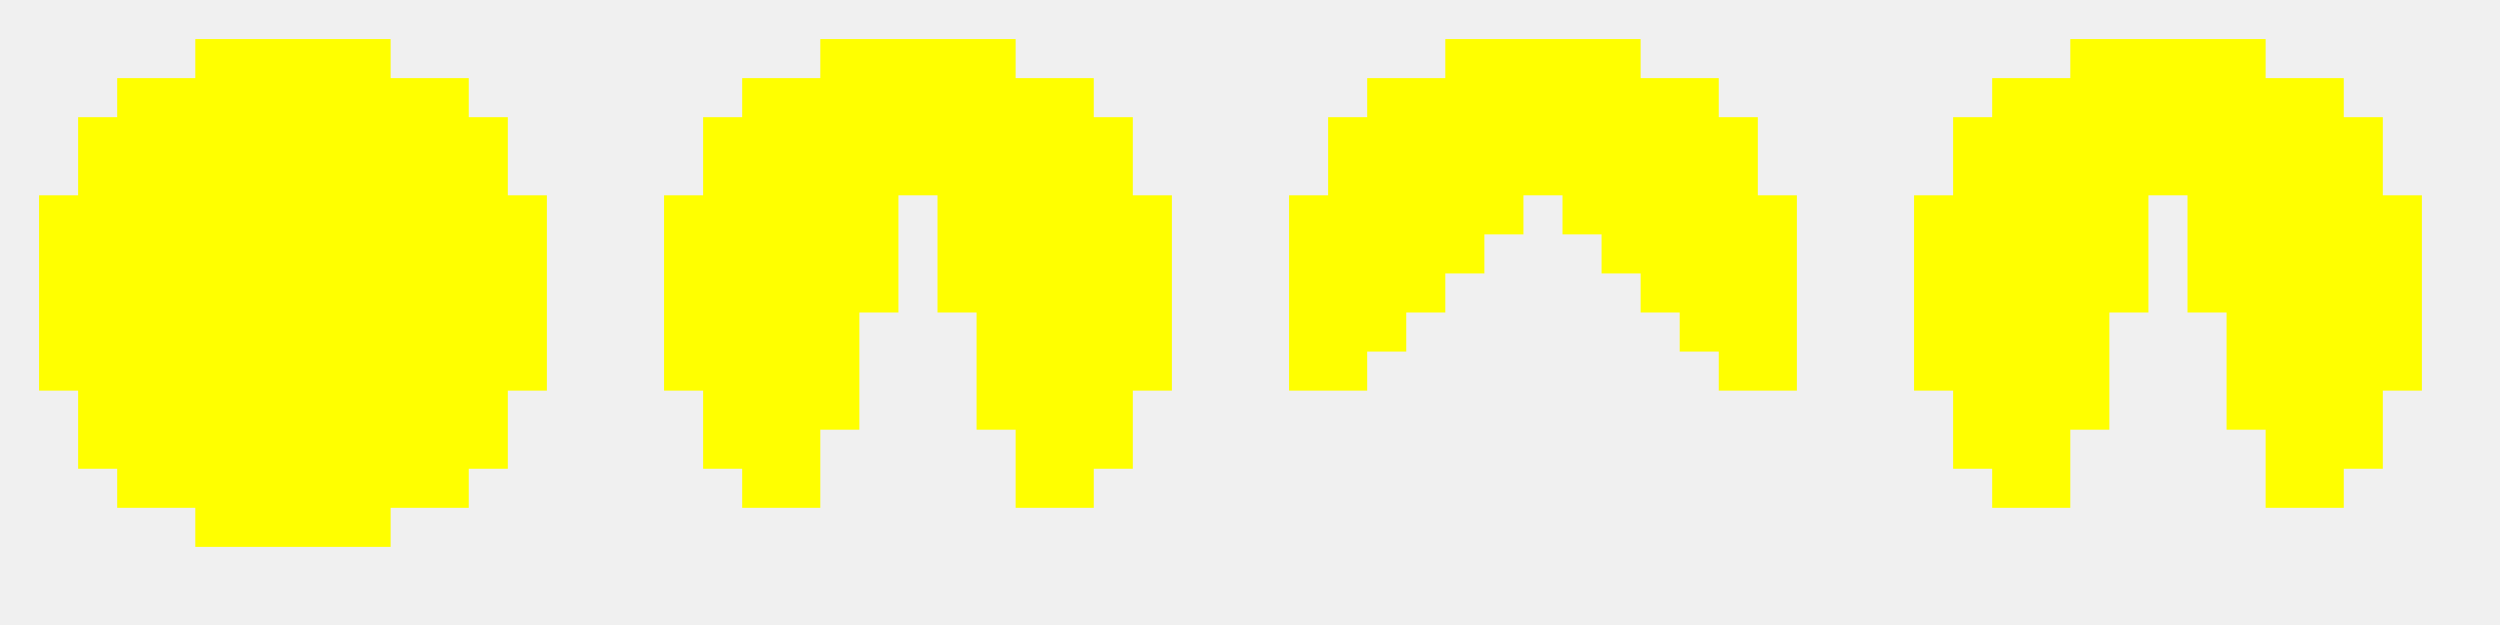
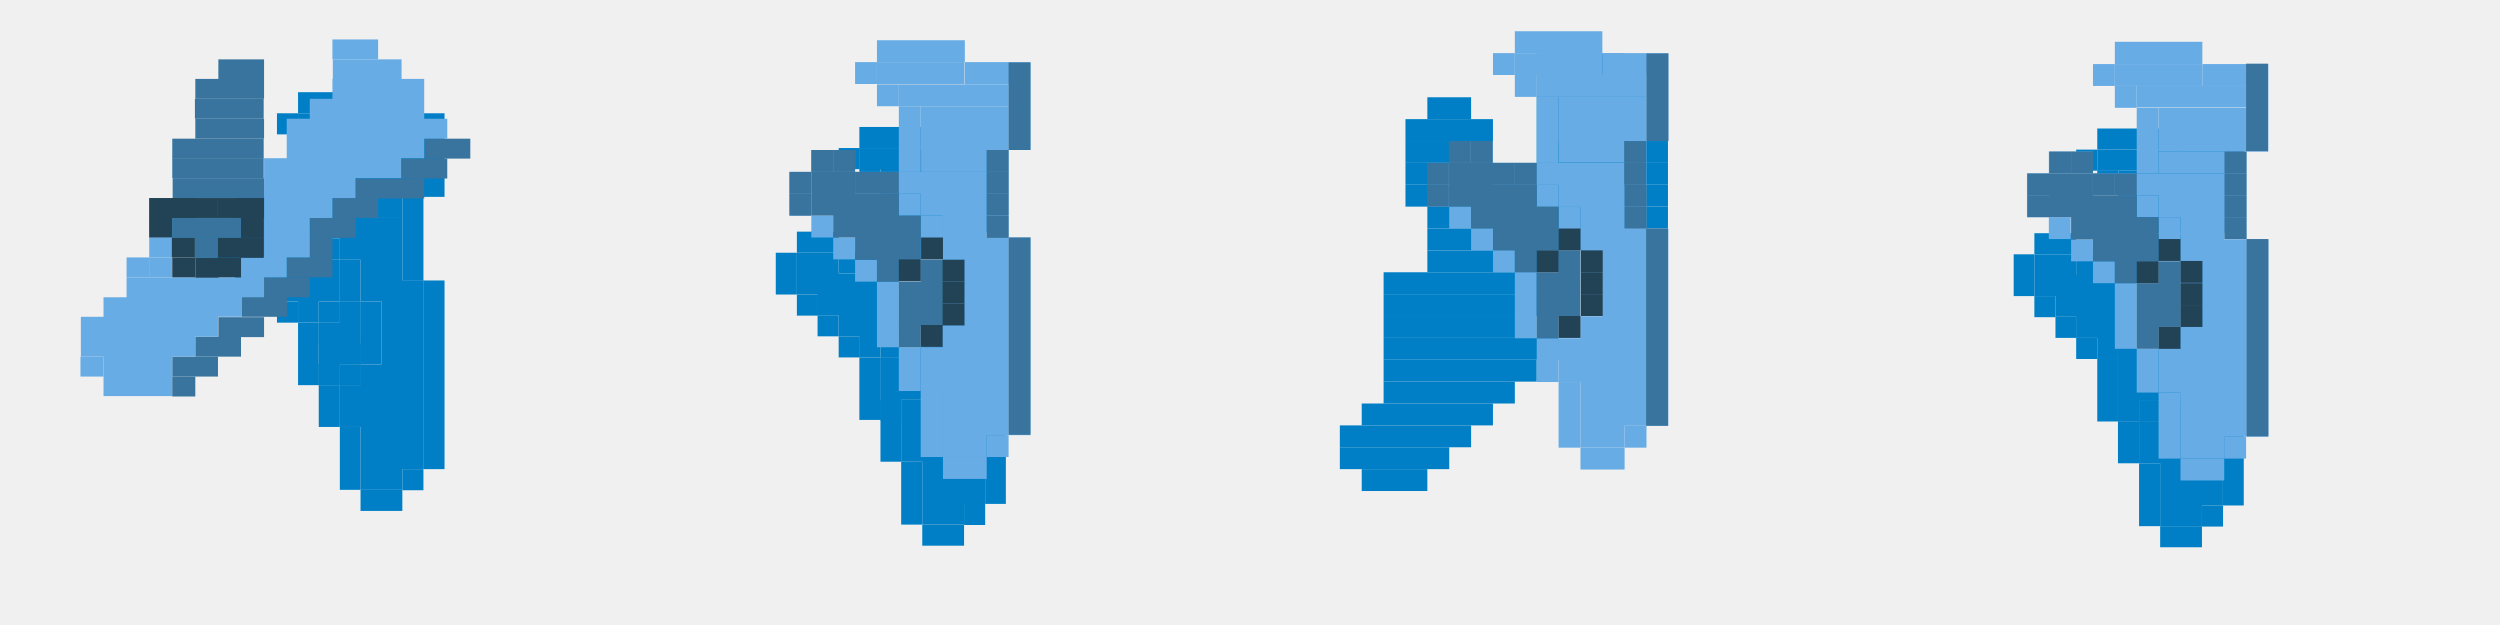
- <svg xmlns="http://www.w3.org/2000/svg" width="64" height="16" viewBox="0 0 64 16" fill="none">
-   <path d="M5 2H3V3H2V5H1V10H2V12H3V13H5V14H10V13H12V12H13V10H14V5H13V3H12V2H10V1H5V2Z" fill="#FFFF00" />
-   <path d="M26 1L21 1L21 2L19 2L19 3L18 3L18 5L17 5L17 10L18 10L18 12L19 12L19 13L21 13L21 11L22 11L22 8L23 8L23 5L24 5L24 8L25 8L25 11L26 11L26 13L28 13L28 12L29 12L29 10L30 10L30 5L29 5L29 3L28 3L28 2L26 2L26 1Z" fill="#FFFF00" />
-   <path d="M42 1L37 1L37 2L35 2L35 3L34 3L34 5L33 5L33 10L35 10L35 9L36 9L36 8L37 8L37 7L38 7L38 6L39 6L39 5L40 5L40 6L41 6L41 7L42 7L42 8L43 8L43 9L44 9L44 10L46 10L46 5L45 5L45 3L44 3L44 2L42 2L42 1Z" fill="#FFFF00" />
-   <path d="M58 1L53 1L53 2L51 2L51 3L50 3L50 5L49 5L49 10L50 10L50 12L51 12L51 13L53 13L53 11L54 11L54 8L55 8L55 5L56 5L56 8L57 8L57 11L58 11L58 13L60 13L60 12L61 12L61 10L62 10L62 5L61 5L61 3L60 3L60 2L58 2L58 1Z" fill="#FFFF00" />
+ <svg xmlns="http://www.w3.org/2000/svg" id="Calque_2" viewBox="0 0 64 16">
+   <defs>
+     <style>.cls-1{fill:#68ace5;}.cls-2{fill:#007fc6;}.cls-3{fill:#fff;}.cls-4{fill:#224256;}.cls-5{fill:#38749e;}</style>
+   </defs>
+   <g>
+     <g>
+       <g>
+         <polygon class="cls-2" points="56.9 4.9 56.9 4.36 56.37 4.36 55.83 4.36 55.83 3.83 56.37 3.83 56.9 3.83 57.44 3.83 57.44 4.36 57.44 4.9 57.44 5.44 57.44 5.97 56.9 5.97 56.9 5.44 56.9 4.9" />
+         <polygon class="cls-2" points="56.37 7.58 56.37 7.04 56.37 6.51 56.37 5.97 56.9 5.97 56.9 6.51 56.9 7.04 56.9 7.58 56.9 8.11 56.37 8.11 56.37 7.58" />
+         <rect class="cls-2" x="56.37" y="12.94" width=".54" height=".54" />
+         <polygon class="cls-2" points="55.3 13.47 55.83 13.47 56.37 13.47 56.37 14.01 55.83 14.01 55.3 14.01 55.3 13.47" />
+         <polygon class="cls-2" points="55.3 12.4 55.3 12.94 55.3 13.47 54.76 13.47 54.76 12.94 54.76 12.4 54.76 11.86 55.3 11.86 55.3 12.4" />
+         <polygon class="cls-2" points="54.76 11.33 54.76 11.86 54.22 11.86 54.22 11.33 54.22 10.79 54.76 10.79 54.76 11.33" />
+         <rect class="cls-2" x="54.76" y="10.26" width=".54" height=".54" />
+         <polygon class="cls-2" points="55.3 9.19 55.3 8.65 55.83 8.65 55.83 9.19 55.83 9.72 55.83 10.26 55.3 10.26 55.3 9.72 55.3 9.19" />
+         <polygon class="cls-2" points="54.76 8.11 54.76 7.58 55.3 7.58 55.3 8.11 55.3 8.65 54.76 8.65 54.76 8.11" />
+         <rect class="cls-2" x="54.22" y="8.65" width=".54" height=".54" />
+         <polygon class="cls-2" points="54.22 9.72 54.22 10.26 54.22 10.79 53.69 10.79 53.69 10.26 53.69 9.72 53.69 9.19 54.22 9.19 54.22 9.72" />
+         <rect class="cls-2" x="53.15" y="8.65" width=".54" height=".54" />
+         <rect class="cls-2" x="52.62" y="8.11" width=".54" height=".54" />
+         <polygon class="cls-2" points="52.08 7.58 51.55 7.58 51.55 7.04 51.55 6.51 52.08 6.51 52.08 7.04 52.08 7.58" />
+         <polygon class="cls-2" points="52.08 6.51 52.08 5.97 52.62 5.97 53.15 5.97 53.15 6.51 52.62 6.51 52.08 6.51" />
+         <rect class="cls-2" x="53.15" y="3.83" width=".54" height=".54" />
+         <rect class="cls-2" x="53.69" y="4.36" width=".54" height=".54" />
+         <polygon class="cls-2" points="54.76 5.44 54.76 5.97 54.76 6.51 54.22 6.51 54.22 5.97 54.22 5.44 54.22 4.9 54.76 4.9 54.76 5.44" />
+         <polygon class="cls-2" points="53.69 7.04 53.15 7.04 53.15 6.51 53.69 6.51 54.22 6.51 54.22 7.04 53.69 7.04" />
+         <rect class="cls-2" x="52.08" y="7.58" width=".54" height=".54" />
+         <rect class="cls-2" x="54.22" y="7.04" width=".54" height=".54" />
+         <polygon class="cls-2" points="56.9 8.65 56.9 8.11 57.44 8.11 57.44 8.65 57.44 9.19 57.44 12.94 56.9 12.94 56.9 9.19 56.9 8.65" />
+         <polygon class="cls-2" points="54.76 3.83 54.22 3.83 53.69 3.83 53.69 3.29 54.22 3.29 54.76 3.29 55.3 3.29 55.83 3.29 55.83 3.83 55.3 3.83 54.76 3.83" />
+       </g>
+       <rect class="cls-2" x="55.3" y="3.29" width=".54" height="2.68" transform="translate(60.2 -50.93) rotate(90)" />
+       <rect class="cls-2" x="55.3" y="5.44" width=".54" height="1.61" transform="translate(61.8 -49.32) rotate(90)" />
+       <rect class="cls-2" x="54.49" y="9.45" width=".54" height="1.07" transform="translate(64.75 -44.77) rotate(90)" />
+       <rect class="cls-2" x="54.49" y="8.92" width=".54" height="1.07" transform="translate(64.21 -45.31) rotate(90)" />
+       <g>
+         <rect class="cls-2" x="53.69" y="3.83" width="2.14" height=".54" />
+         <polygon class="cls-2" points="54.76 4.9 56.9 4.9 56.9 5.44 56.9 5.97 54.76 5.97 54.76 5.44 54.76 4.9" />
+         <polygon class="cls-2" points="55.3 12.94 55.3 12.4 55.3 11.86 54.76 11.86 54.76 11.33 54.76 10.79 55.3 10.79 55.3 10.26 55.83 10.26 55.83 9.72 55.83 9.19 55.83 8.65 55.3 8.65 55.3 8.11 55.3 7.58 54.76 7.58 54.76 7.04 54.22 7.04 54.22 6.51 56.37 6.51 56.37 7.04 56.37 7.58 56.37 8.11 56.9 8.11 56.9 8.65 56.9 9.19 56.9 9.72 56.9 10.26 56.9 10.79 56.9 11.33 56.9 11.86 56.9 12.4 56.9 12.94 56.37 12.94 56.37 13.47 55.3 13.47 55.3 12.94" />
+       </g>
+       <polygon class="cls-2" points="53.69 8.65 53.15 8.65 53.15 8.11 52.62 8.11 52.62 7.58 52.08 7.58 52.08 7.04 52.08 6.51 53.15 6.51 53.15 7.04 54.22 7.04 54.22 7.58 54.76 7.58 54.76 8.11 54.76 8.65 54.22 8.65 54.22 9.19 53.69 9.19 53.69 8.65" />
+       <rect class="cls-2" x="54.76" y="8.65" width=".54" height=".54" transform="translate(63.95 -46.11) rotate(90)" />
+       <rect class="cls-2" x="54.22" y="10.26" width=".54" height=".54" transform="translate(65.02 -43.97) rotate(90)" />
+       <polygon class="cls-2" points="54.22 9.19 54.76 9.19 54.76 8.65 55.3 8.65 55.3 10.26 54.76 10.26 54.76 10.79 54.22 10.79 54.22 9.19" />
+       <rect class="cls-2" x="55.83" y="4.9" width="1.61" height=".54" transform="translate(61.8 -51.47) rotate(90)" />
+       <rect class="cls-2" x="54.22" y="10.26" width="4.82" height=".54" transform="translate(67.16 -46.11) rotate(90)" />
+     </g>
+     <g>
+       <g>
+         <polygon class="cls-1" points="57.51 2.76 57.51 2.2 56.94 2.2 56.38 2.2 56.38 1.64 56.94 1.64 57.51 1.64 58.07 1.64 58.07 2.2 58.07 2.76 58.07 3.32 58.07 3.88 57.51 3.88 57.51 3.32 57.51 2.76" />
+         <polygon class="cls-1" points="56.94 5.56 56.94 5 56.94 4.44 56.94 3.88 57.51 3.88 57.51 4.44 57.51 5 57.51 5.56 57.51 6.13 56.94 6.13 56.94 5.56" />
+         <rect class="cls-1" x="56.94" y="11.18" width=".56" height=".56" />
+         <polygon class="cls-1" points="55.82 11.74 56.38 11.74 56.94 11.74 56.94 12.3 56.38 12.3 55.82 12.3 55.82 11.74" />
+         <polygon class="cls-1" points="55.82 10.61 55.82 11.18 55.82 11.74 55.26 11.74 55.26 11.18 55.26 10.61 55.26 10.05 55.82 10.05 55.82 10.61" />
+         <polygon class="cls-1" points="55.26 9.49 55.26 10.05 54.7 10.05 54.7 9.49 54.7 8.93 55.26 8.93 55.26 9.49" />
+         <rect class="cls-1" x="55.26" y="8.37" width=".56" height=".56" />
+         <polygon class="cls-1" points="55.82 7.25 55.82 6.69 56.38 6.69 56.38 7.25 56.38 7.81 56.38 8.37 55.82 8.37 55.82 7.81 55.82 7.25" />
+         <polygon class="cls-1" points="55.26 6.13 55.26 5.56 55.82 5.56 55.82 6.13 55.82 6.69 55.26 6.69 55.26 6.13" />
+         <rect class="cls-1" x="54.7" y="6.69" width=".56" height=".56" />
+         <polygon class="cls-1" points="54.7 7.81 54.7 8.37 54.7 8.93 54.14 8.93 54.14 8.37 54.14 7.81 54.14 7.25 54.7 7.25 54.7 7.81" />
+         <rect class="cls-1" x="53.58" y="6.69" width=".56" height=".56" />
+         <rect class="cls-1" x="53.02" y="6.13" width=".56" height=".56" />
+         <polygon class="cls-1" points="52.45 5.56 51.89 5.56 51.89 5 51.89 4.44 52.45 4.44 52.45 5 52.45 5.56" />
+         <polygon class="cls-1" points="52.45 4.44 52.45 3.88 53.02 3.88 53.58 3.88 53.58 4.44 53.02 4.44 52.45 4.44" />
+         <rect class="cls-1" x="53.58" y="1.64" width=".56" height=".56" />
+         <rect class="cls-1" x="54.14" y="2.2" width=".56" height=".56" />
+         <polygon class="cls-1" points="55.26 3.32 55.26 3.88 55.26 4.44 54.7 4.44 54.7 3.88 54.7 3.32 54.7 2.76 55.26 2.76 55.26 3.32" />
+         <polygon class="cls-1" points="54.14 5 53.58 5 53.58 4.44 54.14 4.44 54.7 4.44 54.7 5 54.14 5" />
+         <rect class="cls-1" x="52.45" y="5.56" width=".56" height=".56" />
+         <rect class="cls-1" x="54.7" y="5" width=".56" height=".56" />
+         <polygon class="cls-1" points="57.51 6.69 57.51 6.13 58.07 6.13 58.07 6.69 58.07 7.25 58.07 11.18 57.51 11.18 57.51 7.25 57.51 6.69" />
+         <polygon class="cls-1" points="55.26 1.64 54.7 1.64 54.14 1.64 54.14 1.07 54.7 1.07 55.26 1.07 55.82 1.07 56.38 1.07 56.38 1.64 55.82 1.64 55.26 1.64" />
+       </g>
+       <rect class="cls-1" x="55.82" y="1.07" width=".56" height="2.81" transform="translate(58.58 -53.63) rotate(90)" />
+       <rect class="cls-1" x="55.82" y="3.32" width=".56" height="1.68" transform="translate(60.26 -51.94) rotate(90)" />
+       <rect class="cls-3" x="54.98" y="7.53" width=".56" height="1.12" transform="translate(63.35 -47.17) rotate(90)" />
+       <rect class="cls-3" x="54.98" y="6.97" width=".56" height="1.12" transform="translate(62.79 -47.73) rotate(90)" />
+       <g>
+         <rect class="cls-1" x="54.14" y="1.64" width="2.24" height=".56" />
+         <polygon class="cls-1" points="55.26 2.76 57.51 2.76 57.51 3.32 57.51 3.88 55.26 3.88 55.26 3.32 55.26 2.76" />
+         <polygon class="cls-1" points="55.82 11.18 55.82 10.61 55.82 10.05 55.26 10.05 55.26 9.49 55.26 8.93 55.82 8.93 55.82 8.37 56.38 8.37 56.38 7.81 56.38 7.25 56.38 6.69 55.82 6.69 55.82 6.13 55.82 5.56 55.26 5.56 55.26 5 54.7 5 54.7 4.44 56.94 4.44 56.94 5 56.94 5.56 56.94 6.13 57.51 6.13 57.51 6.69 57.51 7.25 57.51 7.81 57.51 8.37 57.51 8.93 57.51 9.49 57.51 10.05 57.51 10.61 57.51 11.18 56.94 11.18 56.94 11.74 55.82 11.74 55.82 11.18" />
+       </g>
+       <polygon class="cls-5" points="54.14 6.69 53.58 6.69 53.58 6.13 53.02 6.13 53.02 5.56 52.45 5.56 52.45 5 52.45 4.44 53.58 4.44 53.58 5 54.7 5 54.7 5.56 55.26 5.56 55.26 6.13 55.26 6.69 54.7 6.69 54.7 7.25 54.14 7.25 54.14 6.69" />
+       <rect class="cls-3" x="55.26" y="6.69" width=".56" height=".56" transform="translate(62.51 -48.57) rotate(90)" />
+       <rect class="cls-3" x="54.7" y="8.37" width=".56" height=".56" transform="translate(63.63 -46.33) rotate(90)" />
+       <polygon class="cls-5" points="54.7 7.25 55.26 7.25 55.26 6.69 55.82 6.69 55.82 8.37 55.26 8.37 55.26 8.93 54.7 8.93 54.7 7.25" />
+       <rect class="cls-5" x="56.66" y="2.48" width="2.24" height=".56" transform="translate(60.54 -55.03) rotate(90)" />
+       <rect class="cls-5" x="55.26" y="8.37" width="5.05" height=".56" transform="translate(66.44 -49.14) rotate(90)" />
+       <rect class="cls-5" x="56.94" y="3.88" width=".56" height=".56" transform="translate(61.39 -53.06) rotate(90)" />
+       <rect class="cls-5" x="56.94" y="4.44" width=".56" height=".56" transform="translate(61.95 -52.5) rotate(90)" />
+       <rect class="cls-5" x="56.94" y="5" width=".56" height=".56" transform="translate(62.51 -51.94) rotate(90)" />
+       <rect class="cls-5" x="56.94" y="5.56" width=".56" height=".56" transform="translate(63.07 -51.38) rotate(90)" />
+       <rect class="cls-5" x="54.14" y="4.44" width=".56" height=".56" transform="translate(59.14 -49.7) rotate(90)" />
+       <rect class="cls-5" x="53.58" y="4.44" width=".56" height=".56" transform="translate(58.58 -49.14) rotate(90)" />
+       <rect class="cls-5" x="53.02" y="3.88" width=".56" height=".56" transform="translate(57.46 -49.14) rotate(90)" />
+       <rect class="cls-5" x="52.45" y="3.88" width=".56" height=".56" transform="translate(56.9 -48.57) rotate(90)" />
+       <rect class="cls-5" x="51.89" y="4.44" width=".56" height=".56" transform="translate(56.9 -47.45) rotate(90)" />
+       <rect class="cls-5" x="51.89" y="5" width=".56" height=".56" transform="translate(57.46 -46.89) rotate(90)" />
+       <rect class="cls-4" x="54.7" y="6.69" width=".56" height=".56" transform="translate(61.95 -48.01) rotate(90)" />
+       <rect class="cls-4" x="55.26" y="6.13" width=".56" height=".56" transform="translate(61.95 -49.14) rotate(90)" />
+       <rect class="cls-4" x="55.82" y="6.69" width=".56" height=".56" transform="translate(63.07 -49.14) rotate(90)" />
+       <rect class="cls-4" x="55.82" y="7.25" width=".56" height=".56" transform="translate(63.63 -48.57) rotate(90)" />
+       <rect class="cls-4" x="55.82" y="7.81" width=".56" height=".56" transform="translate(64.19 -48.01) rotate(90)" />
+       <rect class="cls-4" x="55.26" y="8.37" width=".56" height=".56" transform="translate(64.19 -46.89) rotate(90)" />
+     </g>
+   </g>
+   <g>
+     <g>
+       <g>
+         <polygon class="cls-2" points="25.22 4.86 25.22 4.32 24.68 4.32 24.15 4.32 24.15 3.79 24.68 3.79 25.22 3.79 25.75 3.79 25.75 4.32 25.75 4.86 25.75 5.4 25.75 5.93 25.22 5.93 25.22 5.4 25.22 4.86" />
+         <polygon class="cls-2" points="24.68 7.54 24.68 7 24.68 6.47 24.68 5.93 25.22 5.93 25.22 6.47 25.22 7 25.22 7.54 25.22 8.07 24.68 8.07 24.68 7.54" />
+         <rect class="cls-2" x="24.68" y="12.9" width=".54" height=".54" />
+         <polygon class="cls-2" points="23.61 13.43 24.15 13.43 24.68 13.43 24.68 13.97 24.15 13.97 23.61 13.97 23.61 13.43" />
+         <polygon class="cls-2" points="23.61 12.36 23.61 12.9 23.61 13.43 23.07 13.43 23.07 12.9 23.07 12.36 23.07 11.82 23.61 11.82 23.61 12.36" />
+         <polygon class="cls-2" points="23.07 11.29 23.07 11.82 22.54 11.82 22.54 11.29 22.54 10.75 23.07 10.75 23.07 11.29" />
+         <rect class="cls-2" x="23.07" y="10.22" width=".54" height=".54" />
+         <polygon class="cls-2" points="23.61 9.15 23.61 8.61 24.15 8.61 24.15 9.15 24.15 9.68 24.15 10.22 23.61 10.22 23.61 9.68 23.61 9.15" />
+         <polygon class="cls-2" points="23.07 8.07 23.07 7.54 23.61 7.54 23.61 8.07 23.61 8.61 23.07 8.61 23.07 8.07" />
+         <rect class="cls-2" x="22.54" y="8.61" width=".54" height=".54" />
+         <polygon class="cls-2" points="22.54 9.68 22.54 10.22 22.54 10.75 22 10.75 22 10.22 22 9.68 22 9.15 22.54 9.15 22.54 9.68" />
+         <rect class="cls-2" x="21.47" y="8.61" width=".54" height=".54" />
+         <rect class="cls-2" x="20.93" y="8.07" width=".54" height=".54" />
+         <polygon class="cls-2" points="20.4 7.54 19.86 7.54 19.86 7 19.86 6.47 20.4 6.47 20.4 7 20.4 7.54" />
+         <polygon class="cls-2" points="20.4 6.47 20.4 5.93 20.93 5.93 21.47 5.93 21.47 6.47 20.93 6.47 20.4 6.47" />
+         <rect class="cls-2" x="21.47" y="3.79" width=".54" height=".54" />
+         <rect class="cls-2" x="22" y="4.32" width=".54" height=".54" />
+         <polygon class="cls-2" points="23.07 5.4 23.07 5.93 23.07 6.47 22.54 6.47 22.54 5.93 22.54 5.4 22.54 4.86 23.07 4.86 23.07 5.4" />
+         <polygon class="cls-2" points="22 7 21.47 7 21.47 6.47 22 6.47 22.54 6.47 22.54 7 22 7" />
+         <rect class="cls-2" x="20.4" y="7.54" width=".54" height=".54" />
+         <rect class="cls-2" x="22.54" y="7" width=".54" height=".54" />
+         <polygon class="cls-2" points="25.22 8.61 25.22 8.07 25.75 8.07 25.75 8.61 25.75 9.15 25.75 12.9 25.22 12.9 25.22 9.15 25.22 8.61" />
+         <polygon class="cls-2" points="23.07 3.79 22.54 3.79 22 3.79 22 3.25 22.54 3.25 23.07 3.25 23.61 3.25 24.15 3.25 24.15 3.79 23.61 3.79 23.07 3.79" />
+       </g>
+       <rect class="cls-2" x="23.61" y="3.25" width=".54" height="2.68" transform="translate(28.47 -19.29) rotate(90)" />
+       <rect class="cls-2" x="23.61" y="5.4" width=".54" height="1.61" transform="translate(30.08 -17.68) rotate(90)" />
+       <rect class="cls-2" x="22.81" y="9.41" width=".54" height="1.07" transform="translate(33.02 -13.13) rotate(90)" />
+       <rect class="cls-2" x="22.81" y="8.88" width=".54" height="1.07" transform="translate(32.49 -13.66) rotate(90)" />
+       <g>
+         <rect class="cls-2" x="22" y="3.79" width="2.14" height=".54" />
+         <polygon class="cls-2" points="23.07 4.86 25.22 4.86 25.22 5.4 25.22 5.93 23.07 5.93 23.07 5.4 23.07 4.86" />
+         <polygon class="cls-2" points="23.61 12.9 23.61 12.36 23.61 11.82 23.07 11.82 23.07 11.29 23.07 10.75 23.61 10.75 23.61 10.22 24.15 10.22 24.15 9.68 24.15 9.15 24.15 8.61 23.61 8.61 23.61 8.07 23.61 7.54 23.07 7.54 23.07 7 22.54 7 22.54 6.47 24.68 6.47 24.68 7 24.68 7.54 24.68 8.07 25.22 8.07 25.22 8.61 25.22 9.15 25.22 9.68 25.22 10.22 25.22 10.75 25.22 11.29 25.22 11.82 25.22 12.36 25.22 12.9 24.68 12.9 24.68 13.43 23.61 13.43 23.61 12.9" />
+       </g>
+       <polygon class="cls-2" points="22 8.61 21.47 8.61 21.47 8.07 20.93 8.07 20.93 7.54 20.4 7.54 20.4 7 20.4 6.47 21.47 6.47 21.47 7 22.54 7 22.54 7.54 23.07 7.54 23.07 8.07 23.07 8.61 22.54 8.61 22.54 9.15 22 9.15 22 8.61" />
+       <rect class="cls-2" x="23.07" y="8.61" width=".54" height=".54" transform="translate(32.22 -14.46) rotate(90)" />
+       <rect class="cls-2" x="22.54" y="10.22" width=".54" height=".54" transform="translate(33.29 -12.32) rotate(90)" />
+       <polygon class="cls-2" points="22.54 9.15 23.07 9.15 23.07 8.61 23.61 8.61 23.61 10.22 23.07 10.22 23.07 10.75 22.54 10.75 22.54 9.15" />
+       <rect class="cls-2" x="24.15" y="4.86" width="1.61" height=".54" transform="translate(30.08 -19.82) rotate(90)" />
+       <rect class="cls-2" x="22.54" y="10.22" width="4.82" height=".54" transform="translate(35.43 -14.46) rotate(90)" />
+     </g>
+     <g>
+       <g>
+         <polygon class="cls-1" points="25.82 2.72 25.82 2.16 25.26 2.16 24.7 2.16 24.7 1.59 25.26 1.59 25.82 1.59 26.38 1.59 26.38 2.16 26.38 2.72 26.38 3.28 26.38 3.84 25.82 3.84 25.82 3.28 25.82 2.72" />
+         <polygon class="cls-1" points="25.26 5.52 25.26 4.96 25.26 4.4 25.26 3.84 25.82 3.84 25.82 4.4 25.82 4.96 25.82 5.52 25.82 6.08 25.26 6.08 25.26 5.52" />
+         <rect class="cls-1" x="25.26" y="11.14" width=".56" height=".56" />
+         <polygon class="cls-1" points="24.14 11.7 24.7 11.7 25.26 11.7 25.26 12.26 24.7 12.26 24.14 12.26 24.14 11.7" />
+         <polygon class="cls-1" points="24.14 10.57 24.14 11.14 24.14 11.7 23.57 11.7 23.57 11.14 23.57 10.57 23.57 10.01 24.14 10.01 24.14 10.57" />
+         <polygon class="cls-1" points="23.57 9.45 23.57 10.01 23.01 10.01 23.01 9.45 23.01 8.89 23.57 8.89 23.57 9.45" />
+         <rect class="cls-1" x="23.57" y="8.33" width=".56" height=".56" />
+         <polygon class="cls-1" points="24.14 7.21 24.14 6.65 24.7 6.65 24.7 7.21 24.7 7.77 24.7 8.33 24.14 8.33 24.14 7.77 24.14 7.21" />
+         <polygon class="cls-1" points="23.57 6.08 23.57 5.52 24.14 5.52 24.14 6.08 24.14 6.65 23.57 6.65 23.57 6.08" />
+         <rect class="cls-1" x="23.01" y="6.65" width=".56" height=".56" />
+         <polygon class="cls-1" points="23.01 7.77 23.01 8.33 23.01 8.89 22.45 8.89 22.45 8.33 22.45 7.77 22.45 7.21 23.01 7.21 23.01 7.77" />
+         <rect class="cls-1" x="21.89" y="6.65" width=".56" height=".56" />
+         <rect class="cls-1" x="21.33" y="6.08" width=".56" height=".56" />
+         <polygon class="cls-1" points="20.77 5.52 20.21 5.52 20.21 4.96 20.21 4.4 20.77 4.4 20.77 4.96 20.77 5.52" />
+         <polygon class="cls-1" points="20.77 4.4 20.77 3.84 21.33 3.84 21.89 3.84 21.89 4.4 21.33 4.4 20.77 4.4" />
+         <rect class="cls-1" x="21.89" y="1.59" width=".56" height=".56" />
+         <rect class="cls-1" x="22.45" y="2.16" width=".56" height=".56" />
+         <polygon class="cls-1" points="23.57 3.28 23.57 3.84 23.57 4.4 23.01 4.4 23.01 3.84 23.01 3.28 23.01 2.72 23.57 2.72 23.57 3.28" />
+         <polygon class="cls-1" points="22.45 4.96 21.89 4.96 21.89 4.4 22.45 4.4 23.01 4.4 23.01 4.96 22.45 4.96" />
+         <rect class="cls-1" x="20.77" y="5.52" width=".56" height=".56" />
+         <rect class="cls-1" x="23.01" y="4.96" width=".56" height=".56" />
+         <polygon class="cls-1" points="25.82 6.65 25.82 6.08 26.38 6.08 26.38 6.65 26.38 7.21 26.38 11.14 25.82 11.14 25.82 7.21 25.82 6.65" />
+         <polygon class="cls-1" points="23.57 1.59 23.01 1.59 22.45 1.59 22.45 1.03 23.01 1.03 23.57 1.03 24.14 1.03 24.7 1.03 24.7 1.59 24.14 1.59 23.57 1.59" />
+       </g>
+       <rect class="cls-1" x="24.14" y="1.03" width=".56" height="2.81" transform="translate(26.85 -21.98) rotate(90)" />
+       <rect class="cls-1" x="24.14" y="3.28" width=".56" height="1.68" transform="translate(28.54 -20.3) rotate(90)" />
+       <rect class="cls-3" x="23.29" y="7.49" width=".56" height="1.12" transform="translate(31.62 -15.53) rotate(90)" />
+       <rect class="cls-3" x="23.29" y="6.93" width=".56" height="1.12" transform="translate(31.06 -16.09) rotate(90)" />
+       <g>
+         <rect class="cls-1" x="22.45" y="1.59" width="2.24" height=".56" />
+         <polygon class="cls-1" points="23.57 2.72 25.82 2.72 25.82 3.28 25.82 3.84 23.57 3.84 23.57 3.28 23.57 2.72" />
+         <polygon class="cls-1" points="24.14 11.14 24.14 10.57 24.14 10.01 23.57 10.01 23.57 9.45 23.57 8.89 24.14 8.89 24.14 8.33 24.7 8.33 24.7 7.77 24.7 7.21 24.7 6.65 24.14 6.65 24.14 6.08 24.14 5.52 23.57 5.52 23.57 4.96 23.01 4.96 23.01 4.4 25.26 4.4 25.26 4.96 25.26 5.52 25.26 6.08 25.82 6.08 25.82 6.65 25.82 7.21 25.82 7.77 25.82 8.33 25.82 8.89 25.82 9.45 25.82 10.01 25.82 10.57 25.82 11.14 25.26 11.14 25.26 11.7 24.14 11.7 24.14 11.14" />
+       </g>
+       <polygon class="cls-5" points="22.45 6.65 21.89 6.65 21.89 6.08 21.33 6.08 21.33 5.52 20.77 5.52 20.77 4.96 20.77 4.4 21.89 4.4 21.89 4.96 23.01 4.96 23.01 5.52 23.57 5.52 23.57 6.08 23.57 6.65 23.01 6.65 23.01 7.21 22.45 7.21 22.45 6.65" />
+       <rect class="cls-3" x="23.57" y="6.65" width=".56" height=".56" transform="translate(30.78 -16.93) rotate(90)" />
+       <rect class="cls-3" x="23.01" y="8.33" width=".56" height=".56" transform="translate(31.9 -14.68) rotate(90)" />
+       <polygon class="cls-5" points="23.01 7.21 23.57 7.21 23.57 6.65 24.14 6.65 24.14 8.33 23.57 8.33 23.57 8.89 23.01 8.89 23.01 7.21" />
+       <rect class="cls-5" x="24.98" y="2.44" width="2.24" height=".56" transform="translate(28.82 -23.38) rotate(90)" />
+       <rect class="cls-5" x="23.57" y="8.33" width="5.05" height=".56" transform="translate(34.71 -17.49) rotate(90)" />
+       <rect class="cls-5" x="25.26" y="3.84" width=".56" height=".56" transform="translate(29.66 -21.42) rotate(90)" />
+       <rect class="cls-5" x="25.26" y="4.4" width=".56" height=".56" transform="translate(30.22 -20.86) rotate(90)" />
+       <rect class="cls-5" x="25.26" y="4.96" width=".56" height=".56" transform="translate(30.78 -20.3) rotate(90)" />
+       <rect class="cls-5" x="25.26" y="5.52" width=".56" height=".56" transform="translate(31.34 -19.73) rotate(90)" />
+       <rect class="cls-5" x="22.45" y="4.4" width=".56" height=".56" transform="translate(27.41 -18.05) rotate(90)" />
+       <rect class="cls-5" x="21.89" y="4.4" width=".56" height=".56" transform="translate(26.85 -17.49) rotate(90)" />
+       <rect class="cls-5" x="21.33" y="3.84" width=".56" height=".56" transform="translate(25.73 -17.49) rotate(90)" />
+       <rect class="cls-5" x="20.77" y="3.84" width=".56" height=".56" transform="translate(25.17 -16.93) rotate(90)" />
+       <rect class="cls-5" x="20.21" y="4.4" width=".56" height=".56" transform="translate(25.17 -15.81) rotate(90)" />
+       <rect class="cls-5" x="20.21" y="4.96" width=".56" height=".56" transform="translate(25.73 -15.25) rotate(90)" />
+       <rect class="cls-4" x="23.01" y="6.65" width=".56" height=".56" transform="translate(30.22 -16.37) rotate(90)" />
+       <rect class="cls-4" x="23.57" y="6.08" width=".56" height=".56" transform="translate(30.22 -17.49) rotate(90)" />
+       <rect class="cls-4" x="24.14" y="6.65" width=".56" height=".56" transform="translate(31.34 -17.49) rotate(90)" />
+       <rect class="cls-4" x="24.14" y="7.21" width=".56" height=".56" transform="translate(31.9 -16.93) rotate(90)" />
+       <rect class="cls-4" x="24.14" y="7.77" width=".56" height=".56" transform="translate(32.46 -16.37) rotate(90)" />
+       <rect class="cls-4" x="23.57" y="8.33" width=".56" height=".56" transform="translate(32.46 -15.25) rotate(90)" />
+     </g>
+   </g>
+   <g>
+     <g>
+       <rect class="cls-2" x="40.46" y=".81" width=".56" height="2.8" transform="translate(42.95 -38.53) rotate(90)" />
+       <rect class="cls-2" x="40.46" y="1.37" width=".56" height="2.8" transform="translate(43.51 -37.97) rotate(90)" />
+       <rect class="cls-2" x="40.46" y="1.93" width=".56" height="2.8" transform="translate(44.07 -37.41) rotate(90)" />
+       <rect class="cls-2" x="40.74" y="2.21" width=".56" height="3.36" transform="translate(44.91 -37.13) rotate(90)" />
+       <rect class="cls-2" x="39.06" y="1.09" width=".56" height="6.72" transform="translate(43.79 -34.89) rotate(90)" />
+       <rect class="cls-2" x="39.06" y="1.65" width=".56" height="6.72" transform="translate(44.35 -34.33) rotate(90)" />
+       <rect class="cls-2" x="39.34" y="2.49" width=".56" height="6.16" transform="translate(45.19 -34.05) rotate(90)" />
+       <rect class="cls-2" x="38.78" y="3.61" width=".56" height="5.04" transform="translate(45.19 -32.93) rotate(90)" />
+       <rect class="cls-2" x="38.5" y="4.45" width=".56" height="4.48" transform="translate(45.47 -32.09) rotate(90)" />
+       <rect class="cls-2" x="37.38" y="5.01" width=".56" height="4.48" transform="translate(44.91 -30.41) rotate(90)" />
+       <rect class="cls-2" x="37.38" y="5.57" width=".56" height="4.48" transform="translate(45.47 -29.85) rotate(90)" />
+       <rect class="cls-2" x="37.38" y="6.13" width=".56" height="4.48" transform="translate(46.03 -29.29) rotate(90)" />
+       <rect class="cls-2" x="37.38" y="6.69" width=".56" height="4.48" transform="translate(46.59 -28.73) rotate(90)" />
+       <rect class="cls-2" x="37.1" y="7.53" width=".56" height="3.92" transform="translate(46.87 -27.89) rotate(90)" />
+       <rect class="cls-2" x="36.82" y="8.37" width=".56" height="3.36" transform="translate(47.15 -27.05) rotate(90)" />
+       <rect class="cls-2" x="36.26" y="8.93" width=".56" height="3.36" transform="translate(47.15 -25.93) rotate(90)" />
+       <rect class="cls-2" x="35.7" y="9.49" width=".56" height="3.36" transform="translate(47.15 -24.81) rotate(90)" />
+       <rect class="cls-2" x="35.42" y="10.33" width=".56" height="2.8" transform="translate(47.43 -23.97) rotate(90)" />
+       <rect class="cls-2" x="35.42" y="11.45" width=".56" height="1.68" transform="translate(47.99 -23.41) rotate(90)" />
+       <rect class="cls-2" x="40.18" y=".53" width=".56" height="2.24" transform="translate(42.11 -38.81) rotate(90)" />
+       <rect class="cls-2" x="36.82" y="2.77" width=".56" height="2.24" transform="translate(40.99 -33.21) rotate(90)" />
+       <rect class="cls-2" x="36.82" y="2.21" width=".56" height="2.24" transform="translate(40.43 -33.77) rotate(90)" />
+       <rect class="cls-2" x="36.82" y="2.21" width=".56" height="1.12" transform="translate(39.87 -34.33) rotate(90)" />
+     </g>
+     <g>
+       <g>
+         <polygon class="cls-1" points="42.15 2.48 42.15 1.92 41.59 1.92 41.02 1.92 41.02 1.36 41.59 1.36 42.15 1.36 42.71 1.36 42.71 1.92 42.71 2.48 42.71 3.04 42.71 3.61 42.15 3.61 42.15 3.04 42.15 2.48" />
+         <polygon class="cls-1" points="41.59 5.29 41.59 4.73 41.59 4.17 41.59 3.61 42.15 3.61 42.15 4.17 42.15 4.73 42.15 5.29 42.15 5.85 41.59 5.85 41.59 5.29" />
+         <rect class="cls-1" x="41.59" y="10.9" width=".56" height=".56" />
+         <polygon class="cls-1" points="40.46 11.46 41.02 11.46 41.59 11.46 41.59 12.02 41.02 12.02 40.46 12.02 40.46 11.46" />
+         <polygon class="cls-1" points="40.46 10.34 40.46 10.9 40.46 11.46 39.9 11.46 39.9 10.9 39.9 10.34 39.9 9.78 40.46 9.78 40.46 10.34" />
+         <polygon class="cls-1" points="39.9 9.22 39.9 9.78 39.34 9.78 39.34 9.22 39.34 8.66 39.9 8.66 39.9 9.22" />
+         <rect class="cls-1" x="39.9" y="8.1" width=".56" height=".56" />
+         <polygon class="cls-1" points="40.46 6.97 40.46 6.41 41.02 6.41 41.02 6.97 41.02 7.53 41.02 8.1 40.46 8.1 40.46 7.53 40.46 6.97" />
+         <polygon class="cls-1" points="39.9 5.85 39.9 5.29 40.46 5.29 40.46 5.85 40.46 6.41 39.9 6.41 39.9 5.85" />
+         <rect class="cls-1" x="39.34" y="6.41" width=".56" height=".56" />
+         <polygon class="cls-1" points="39.34 7.53 39.34 8.1 39.34 8.66 38.78 8.66 38.78 8.1 38.78 7.53 38.78 6.97 39.34 6.97 39.34 7.53" />
+         <rect class="cls-1" x="38.22" y="6.41" width=".56" height=".56" />
+         <rect class="cls-1" x="37.66" y="5.85" width=".56" height=".56" />
+         <polygon class="cls-1" points="37.1 5.29 36.54 5.29 36.54 4.73 36.54 4.17 37.1 4.17 37.1 4.73 37.1 5.29" />
+         <polygon class="cls-1" points="37.1 4.17 37.1 3.61 37.66 3.61 38.22 3.61 38.22 4.17 37.66 4.17 37.1 4.17" />
+         <rect class="cls-1" x="38.22" y="1.36" width=".56" height=".56" />
+         <rect class="cls-1" x="38.78" y="1.92" width=".56" height=".56" />
+         <polygon class="cls-1" points="39.9 3.04 39.9 3.61 39.9 4.17 39.34 4.17 39.34 3.61 39.34 3.04 39.34 2.48 39.9 2.48 39.9 3.04" />
+         <polygon class="cls-1" points="38.78 4.73 38.22 4.73 38.22 4.17 38.78 4.17 39.34 4.17 39.34 4.73 38.78 4.73" />
+         <rect class="cls-1" x="37.1" y="5.29" width=".56" height=".56" />
+         <rect class="cls-1" x="39.34" y="4.73" width=".56" height=".56" />
+         <polygon class="cls-1" points="42.15 6.41 42.15 5.85 42.71 5.85 42.71 6.41 42.71 6.97 42.71 10.9 42.15 10.9 42.15 6.97 42.15 6.41" />
+         <polygon class="cls-1" points="39.9 1.36 39.34 1.36 38.78 1.36 38.78 .8 39.34 .8 39.9 .8 40.46 .8 41.02 .8 41.02 1.36 40.46 1.36 39.9 1.36" />
+       </g>
+       <rect class="cls-1" x="40.46" y=".8" width=".56" height="2.81" transform="translate(42.95 -38.54) rotate(90)" />
+       <rect class="cls-1" x="40.46" y="3.04" width=".56" height="1.68" transform="translate(44.63 -36.86) rotate(90)" />
+       <rect class="cls-3" x="39.62" y="7.25" width=".56" height="1.12" transform="translate(47.72 -32.09) rotate(90)" />
+       <rect class="cls-3" x="39.62" y="6.69" width=".56" height="1.12" transform="translate(47.16 -32.65) rotate(90)" />
+       <g>
+         <rect class="cls-1" x="38.78" y="1.36" width="2.24" height=".56" />
+         <polygon class="cls-1" points="39.9 2.48 42.15 2.48 42.15 3.04 42.15 3.61 39.9 3.61 39.9 3.04 39.9 2.48" />
+         <polygon class="cls-1" points="40.46 10.9 40.46 10.34 40.46 9.78 39.9 9.78 39.9 9.22 39.9 8.66 40.46 8.66 40.46 8.1 41.02 8.1 41.02 7.53 41.02 6.97 41.02 6.41 40.46 6.41 40.46 5.85 40.46 5.29 39.9 5.29 39.9 4.73 39.34 4.73 39.34 4.17 41.59 4.17 41.59 4.73 41.59 5.29 41.59 5.85 42.15 5.85 42.15 6.41 42.15 6.97 42.15 7.53 42.15 8.1 42.15 8.66 42.15 9.22 42.15 9.78 42.15 10.34 42.15 10.9 41.59 10.9 41.59 11.46 40.46 11.46 40.46 10.9" />
+       </g>
+       <polygon class="cls-5" points="38.78 6.41 38.22 6.41 38.22 5.85 37.66 5.85 37.66 5.29 37.1 5.29 37.1 4.73 37.1 4.17 38.22 4.17 38.22 4.73 39.34 4.73 39.34 5.29 39.9 5.29 39.9 5.85 39.9 6.41 39.34 6.41 39.34 6.97 38.78 6.97 38.78 6.41" />
+       <rect class="cls-3" x="39.9" y="6.41" width=".56" height=".56" transform="translate(46.88 -33.49) rotate(90)" />
+       <rect class="cls-3" x="39.34" y="8.1" width=".56" height=".56" transform="translate(48 -31.25) rotate(90)" />
+       <polygon class="cls-5" points="39.34 6.97 39.9 6.97 39.9 6.41 40.46 6.41 40.46 8.1 39.9 8.1 39.9 8.66 39.34 8.66 39.34 6.97" />
+       <rect class="cls-5" x="41.31" y="2.2" width="2.24" height=".56" transform="translate(44.91 -39.94) rotate(90)" />
+       <rect class="cls-5" x="39.9" y="8.1" width="5.05" height=".56" transform="translate(50.8 -34.05) rotate(90)" />
+       <rect class="cls-5" x="41.59" y="3.61" width=".56" height=".56" transform="translate(45.75 -37.98) rotate(90)" />
+       <rect class="cls-5" x="41.59" y="4.17" width=".56" height=".56" transform="translate(46.31 -37.42) rotate(90)" />
+       <rect class="cls-5" x="41.59" y="4.73" width=".56" height=".56" transform="translate(46.88 -36.86) rotate(90)" />
+       <rect class="cls-5" x="41.59" y="5.29" width=".56" height=".56" transform="translate(47.44 -36.3) rotate(90)" />
+       <rect class="cls-5" x="38.78" y="4.17" width=".56" height=".56" transform="translate(43.51 -34.61) rotate(90)" />
+       <rect class="cls-5" x="38.22" y="4.17" width=".56" height=".56" transform="translate(42.95 -34.05) rotate(90)" />
+       <rect class="cls-5" x="37.66" y="3.61" width=".56" height=".56" transform="translate(41.82 -34.05) rotate(90)" />
+       <rect class="cls-5" x="37.1" y="3.61" width=".56" height=".56" transform="translate(41.26 -33.49) rotate(90)" />
+       <rect class="cls-5" x="36.54" y="4.17" width=".56" height=".56" transform="translate(41.26 -32.37) rotate(90)" />
+       <rect class="cls-5" x="36.54" y="4.73" width=".56" height=".56" transform="translate(41.82 -31.81) rotate(90)" />
+       <rect class="cls-4" x="39.34" y="6.41" width=".56" height=".56" transform="translate(46.31 -32.93) rotate(90)" />
+       <rect class="cls-4" x="39.9" y="5.85" width=".56" height=".56" transform="translate(46.31 -34.05) rotate(90)" />
+       <rect class="cls-4" x="40.46" y="6.41" width=".56" height=".56" transform="translate(47.44 -34.05) rotate(90)" />
+       <rect class="cls-4" x="40.46" y="6.97" width=".56" height=".56" transform="translate(48 -33.49) rotate(90)" />
+       <rect class="cls-4" x="40.46" y="7.53" width=".56" height=".56" transform="translate(48.56 -32.93) rotate(90)" />
+       <rect class="cls-4" x="39.9" y="8.1" width=".56" height=".56" transform="translate(48.56 -31.81) rotate(90)" />
+     </g>
+   </g>
+   <g>
+     <g>
+       <g>
+         <polygon class="cls-2" points="10.84 3.97 10.84 3.43 10.3 3.43 9.77 3.43 9.77 2.9 10.3 2.9 10.84 2.9 11.38 2.9 11.38 3.43 11.38 3.97 11.38 4.51 11.38 5.04 10.84 5.04 10.84 4.51 10.84 3.97" />
+         <polygon class="cls-2" points="10.3 6.65 10.3 6.11 10.3 5.58 10.3 5.04 10.84 5.04 10.84 5.58 10.84 6.11 10.84 6.65 10.84 7.18 10.3 7.18 10.3 6.65" />
+         <rect class="cls-2" x="10.3" y="12.01" width=".54" height=".54" />
+         <polygon class="cls-2" points="9.23 12.54 9.77 12.54 10.3 12.54 10.3 13.08 9.77 13.08 9.23 13.08 9.23 12.54" />
+         <polygon class="cls-2" points="9.23 11.47 9.23 12.01 9.23 12.54 8.7 12.54 8.7 12.01 8.7 11.47 8.7 10.93 9.23 10.93 9.23 11.47" />
+         <polygon class="cls-2" points="8.7 10.4 8.7 10.93 8.16 10.93 8.16 10.4 8.16 9.86 8.7 9.86 8.7 10.4" />
+         <rect class="cls-2" x="8.7" y="9.33" width=".54" height=".54" />
+         <polygon class="cls-2" points="9.23 8.26 9.23 7.72 9.77 7.72 9.77 8.26 9.77 8.79 9.77 9.33 9.23 9.33 9.23 8.79 9.23 8.26" />
+         <polygon class="cls-2" points="8.7 7.18 8.7 6.65 9.23 6.65 9.23 7.18 9.23 7.72 8.7 7.72 8.7 7.18" />
+         <rect class="cls-2" x="8.16" y="7.72" width=".54" height=".54" />
+         <polygon class="cls-2" points="8.16 8.79 8.16 9.33 8.16 9.86 7.63 9.86 7.63 9.33 7.63 8.79 7.63 8.26 8.16 8.26 8.16 8.79" />
+         <rect class="cls-2" x="7.09" y="7.72" width=".54" height=".54" />
+         <rect class="cls-2" x="6.56" y="7.18" width=".54" height=".54" />
+         <polygon class="cls-2" points="6.02 6.65 5.48 6.65 5.48 6.11 5.48 5.58 6.02 5.58 6.02 6.11 6.02 6.65" />
+         <polygon class="cls-2" points="6.02 5.58 6.02 5.04 6.56 5.04 7.09 5.04 7.09 5.58 6.56 5.58 6.02 5.58" />
+         <rect class="cls-2" x="7.09" y="2.9" width=".54" height=".54" />
+         <rect class="cls-2" x="7.63" y="3.43" width=".54" height=".54" />
+         <polygon class="cls-2" points="8.7 4.51 8.7 5.04 8.7 5.58 8.16 5.58 8.16 5.04 8.16 4.51 8.16 3.97 8.7 3.97 8.7 4.51" />
+         <polygon class="cls-2" points="7.63 6.11 7.09 6.11 7.09 5.58 7.63 5.58 8.16 5.58 8.16 6.11 7.63 6.11" />
+         <rect class="cls-2" x="6.02" y="6.65" width=".54" height=".54" />
+         <rect class="cls-2" x="8.16" y="6.11" width=".54" height=".54" />
+         <polygon class="cls-2" points="10.84 7.72 10.84 7.18 11.38 7.18 11.38 7.72 11.38 8.26 11.38 12.01 10.84 12.01 10.84 8.26 10.84 7.72" />
+         <polygon class="cls-2" points="8.7 2.9 8.16 2.9 7.63 2.9 7.63 2.36 8.16 2.36 8.7 2.36 9.23 2.36 9.77 2.36 9.77 2.9 9.23 2.9 8.7 2.9" />
+       </g>
+       <rect class="cls-2" x="9.23" y="2.36" width=".54" height="2.68" transform="translate(13.2 -5.8) rotate(90)" />
+       <rect class="cls-2" x="9.23" y="4.51" width=".54" height="1.61" transform="translate(14.81 -4.19) rotate(90)" />
+       <rect class="cls-2" x="8.43" y="8.52" width=".54" height="1.07" transform="translate(17.76 .36) rotate(90)" />
+       <rect class="cls-2" x="8.43" y="7.99" width=".54" height="1.07" transform="translate(17.22 -.17) rotate(90)" />
+       <g>
+         <rect class="cls-2" x="7.63" y="2.9" width="2.14" height=".54" />
+         <polygon class="cls-2" points="8.7 3.97 10.84 3.97 10.84 4.51 10.84 5.04 8.7 5.04 8.7 4.51 8.7 3.97" />
+         <polygon class="cls-2" points="9.23 12.01 9.23 11.47 9.23 10.93 8.7 10.93 8.7 10.4 8.7 9.86 9.23 9.86 9.23 9.33 9.77 9.33 9.77 8.79 9.77 8.26 9.77 7.72 9.23 7.72 9.23 7.18 9.23 6.65 8.7 6.65 8.7 6.11 8.16 6.11 8.16 5.58 10.3 5.58 10.3 6.11 10.3 6.65 10.3 7.18 10.84 7.18 10.84 7.72 10.84 8.26 10.84 8.79 10.84 9.33 10.84 9.86 10.84 10.4 10.84 10.93 10.84 11.47 10.84 12.01 10.3 12.01 10.3 12.54 9.23 12.54 9.23 12.01" />
+       </g>
+       <polygon class="cls-2" points="7.63 7.72 7.09 7.72 7.09 7.18 6.56 7.18 6.56 6.65 6.02 6.65 6.02 6.11 6.02 5.58 7.09 5.58 7.09 6.11 8.16 6.11 8.16 6.65 8.7 6.65 8.7 7.18 8.7 7.72 8.16 7.72 8.16 8.26 7.63 8.26 7.63 7.72" />
+       <rect class="cls-2" x="8.7" y="7.72" width=".54" height=".54" transform="translate(16.95 -.98) rotate(90)" />
+       <rect class="cls-2" x="8.16" y="9.33" width=".54" height=".54" transform="translate(18.02 1.16) rotate(90)" />
+       <polygon class="cls-2" points="8.16 8.26 8.7 8.26 8.7 7.72 9.23 7.72 9.23 9.33 8.7 9.33 8.7 9.86 8.16 9.86 8.16 8.26" />
+       <rect class="cls-2" x="9.77" y="3.97" width="1.61" height=".54" transform="translate(14.81 -6.33) rotate(90)" />
+       <rect class="cls-2" x="8.16" y="9.33" width="4.82" height=".54" transform="translate(20.17 -.98) rotate(90)" />
+     </g>
+     <g>
+       <rect class="cls-1" x="8.85" y=".68" width=".51" height="1.17" transform="translate(10.36 -7.84) rotate(90)" />
+       <rect class="cls-5" x="11.19" y="3.21" width=".51" height="1.17" transform="translate(15.25 -7.64) rotate(90)" />
+       <rect class="cls-5" x="10.61" y="3.72" width=".51" height="1.17" transform="translate(15.17 -6.55) rotate(90)" />
+       <rect class="cls-5" x="9.73" y="3.94" width=".51" height="1.76" transform="translate(14.8 -5.16) rotate(90)" />
+       <rect class="cls-5" x="8.85" y="4.74" width=".51" height="1.17" transform="translate(14.42 -3.78) rotate(90)" />
+       <rect class="cls-5" x="8.26" y="5.24" width=".51" height="1.17" transform="translate(14.35 -2.68) rotate(90)" />
+       <rect class="cls-5" x="7.67" y="6.26" width=".51" height="1.17" transform="translate(14.77 -1.08) rotate(90)" />
+       <rect class="cls-5" x="7.09" y="6.77" width=".51" height="1.17" transform="translate(14.7 .01) rotate(90)" />
+       <rect class="cls-5" x="6.5" y="7.27" width=".51" height="1.17" transform="translate(14.62 1.1) rotate(90)" />
+       <rect class="cls-5" x="5.92" y="7.78" width=".51" height="1.17" transform="translate(14.54 2.2) rotate(90)" />
+       <rect class="cls-5" x="5.33" y="8.29" width=".51" height="1.17" transform="translate(14.46 3.29) rotate(90)" />
+       <rect class="cls-5" x="4.74" y="8.8" width=".51" height="1.17" transform="translate(14.38 4.39) rotate(90)" />
+       <rect class="cls-5" x="7.97" y="6.05" width=".51" height=".59" transform="translate(14.56 -1.88) rotate(90)" />
+       <rect class="cls-1" x="9.14" y=".89" width=".51" height="1.76" transform="translate(11.17 -7.62) rotate(90)" />
+       <polygon class="cls-1" points="2.65 9.64 2.65 9.13 2.07 9.13 2.07 8.62 2.07 8.11 2.65 8.11 2.65 7.61 3.24 7.61 3.24 7.1 6.17 7.1 6.17 6.59 6.76 6.59 6.76 6.08 6.76 5.58 6.76 5.07 6.76 4.56 6.76 4.05 7.34 4.05 7.34 3.55 7.34 3.04 7.93 3.04 7.93 2.53 8.51 2.53 8.51 2.02 10.86 2.02 10.86 2.53 10.86 3.04 11.45 3.04 11.45 3.55 10.86 3.55 10.86 4.05 10.27 4.05 10.27 4.56 9.1 4.56 9.1 5.07 8.51 5.07 8.51 5.58 7.93 5.58 7.93 6.08 7.93 6.59 7.34 6.59 7.34 7.1 6.76 7.1 6.76 7.61 6.17 7.61 6.17 8.11 5.58 8.11 5.58 8.62 5 8.62 5 9.13 4.41 9.13 4.41 9.64 4.41 10.14 2.65 10.14 2.65 9.64" />
+       <rect class="cls-1" x="2.11" y="9.09" width=".51" height=".59" transform="translate(11.74 7.02) rotate(90)" />
+       <rect class="cls-5" x="4.45" y="9.6" width=".51" height=".59" transform="translate(14.6 5.19) rotate(90)" />
+       <rect class="cls-5" x="5.92" y="1.18" width=".51" height="1.17" transform="translate(7.94 -4.4) rotate(90)" />
+       <rect class="cls-5" x="5.62" y="1.4" width=".51" height="1.76" transform="translate(8.16 -3.6) rotate(90)" />
+       <rect class="cls-5" x="5.62" y="1.91" width=".51" height="1.76" transform="translate(8.66 -3.09) rotate(90)" />
+       <rect class="cls-5" x="5.62" y="2.41" width=".51" height="1.76" transform="translate(9.17 -2.58) rotate(90)" />
+       <rect class="cls-5" x="5.33" y="2.63" width=".51" height="2.34" transform="translate(9.38 -1.78) rotate(90)" />
+       <rect class="cls-5" x="5.33" y="3.14" width=".51" height="2.34" transform="translate(9.89 -1.28) rotate(90)" />
+       <rect class="cls-5" x="5.33" y="3.64" width=".51" height="2.34" transform="translate(10.4 -.77) rotate(90)" />
+       <rect class="cls-1" x="3.86" y="5.03" width=".51" height=".59" transform="translate(9.44 1.21) rotate(90)" />
+       <rect class="cls-1" x="3.86" y="5.54" width=".51" height=".59" transform="translate(9.95 1.71) rotate(90)" />
+       <rect class="cls-1" x="3.86" y="6.05" width=".51" height=".59" transform="translate(10.46 2.22) rotate(90)" />
+       <rect class="cls-1" x="3.86" y="6.55" width=".51" height=".59" transform="translate(10.96 2.73) rotate(90)" />
+       <rect class="cls-1" x="3.28" y="6.55" width=".51" height=".59" transform="translate(10.38 3.31) rotate(90)" />
+       <rect class="cls-2" x="4.45" y="5.03" width=".51" height=".59" transform="translate(10.03 .62) rotate(90)" />
+       <rect class="cls-2" x="5.04" y="4.95" width=".51" height="1.76" transform="translate(11.12 .54) rotate(90)" />
+       <rect class="cls-2" x="5.04" y="6.05" width=".51" height=".59" transform="translate(11.63 1.05) rotate(90)" />
+       <rect class="cls-4" x="5.04" y="5.03" width=".51" height=".59" transform="translate(10.61 .03) rotate(90)" />
+       <rect class="cls-4" x="4.45" y="5.03" width=".51" height=".59" transform="translate(10.03 .62) rotate(90)" />
+       <rect class="cls-4" x="3.86" y="5.03" width=".51" height=".59" transform="translate(9.44 1.21) rotate(90)" />
+       <rect class="cls-4" x="3.86" y="5.54" width=".51" height=".59" transform="translate(9.95 1.71) rotate(90)" />
+       <rect class="cls-4" x="4.45" y="5.03" width=".51" height=".59" transform="translate(10.03 .62) rotate(90)" />
+       <rect class="cls-4" x="5.62" y="5.03" width=".51" height=".59" transform="translate(11.2 -.55) rotate(90)" />
+       <rect class="cls-4" x="6.21" y="5.03" width=".51" height=".59" transform="translate(11.79 -1.14) rotate(90)" />
+       <rect class="cls-4" x="6.21" y="5.54" width=".51" height=".59" transform="translate(12.29 -.63) rotate(90)" />
+       <rect class="cls-4" x="6.21" y="6.05" width=".51" height=".59" transform="translate(12.8 -.12) rotate(90)" />
+       <rect class="cls-4" x="5.62" y="6.05" width=".51" height=".59" transform="translate(12.22 .46) rotate(90)" />
+       <rect class="cls-4" x="5.62" y="6.55" width=".51" height=".59" transform="translate(12.72 .97) rotate(90)" />
+       <rect class="cls-4" x="5.04" y="6.55" width=".51" height=".59" transform="translate(12.14 1.56) rotate(90)" />
+       <rect class="cls-4" x="4.45" y="6.55" width=".51" height=".59" transform="translate(11.55 2.14) rotate(90)" />
+       <rect class="cls-4" x="4.45" y="6.05" width=".51" height=".59" transform="translate(11.04 1.63) rotate(90)" />
+       <rect class="cls-5" x="5.33" y="5.24" width=".51" height="1.17" transform="translate(11.41 .25) rotate(90)" />
+       <rect class="cls-5" x="5.04" y="6.05" width=".51" height=".59" transform="translate(11.63 1.05) rotate(90)" />
+       <rect class="cls-5" x="4.45" y="5.54" width=".51" height=".59" transform="translate(10.54 1.13) rotate(90)" />
+       <rect class="cls-4" x="4.45" y="5.03" width=".51" height=".59" transform="translate(10.03 .62) rotate(90)" />
+     </g>
+   </g>
</svg>
